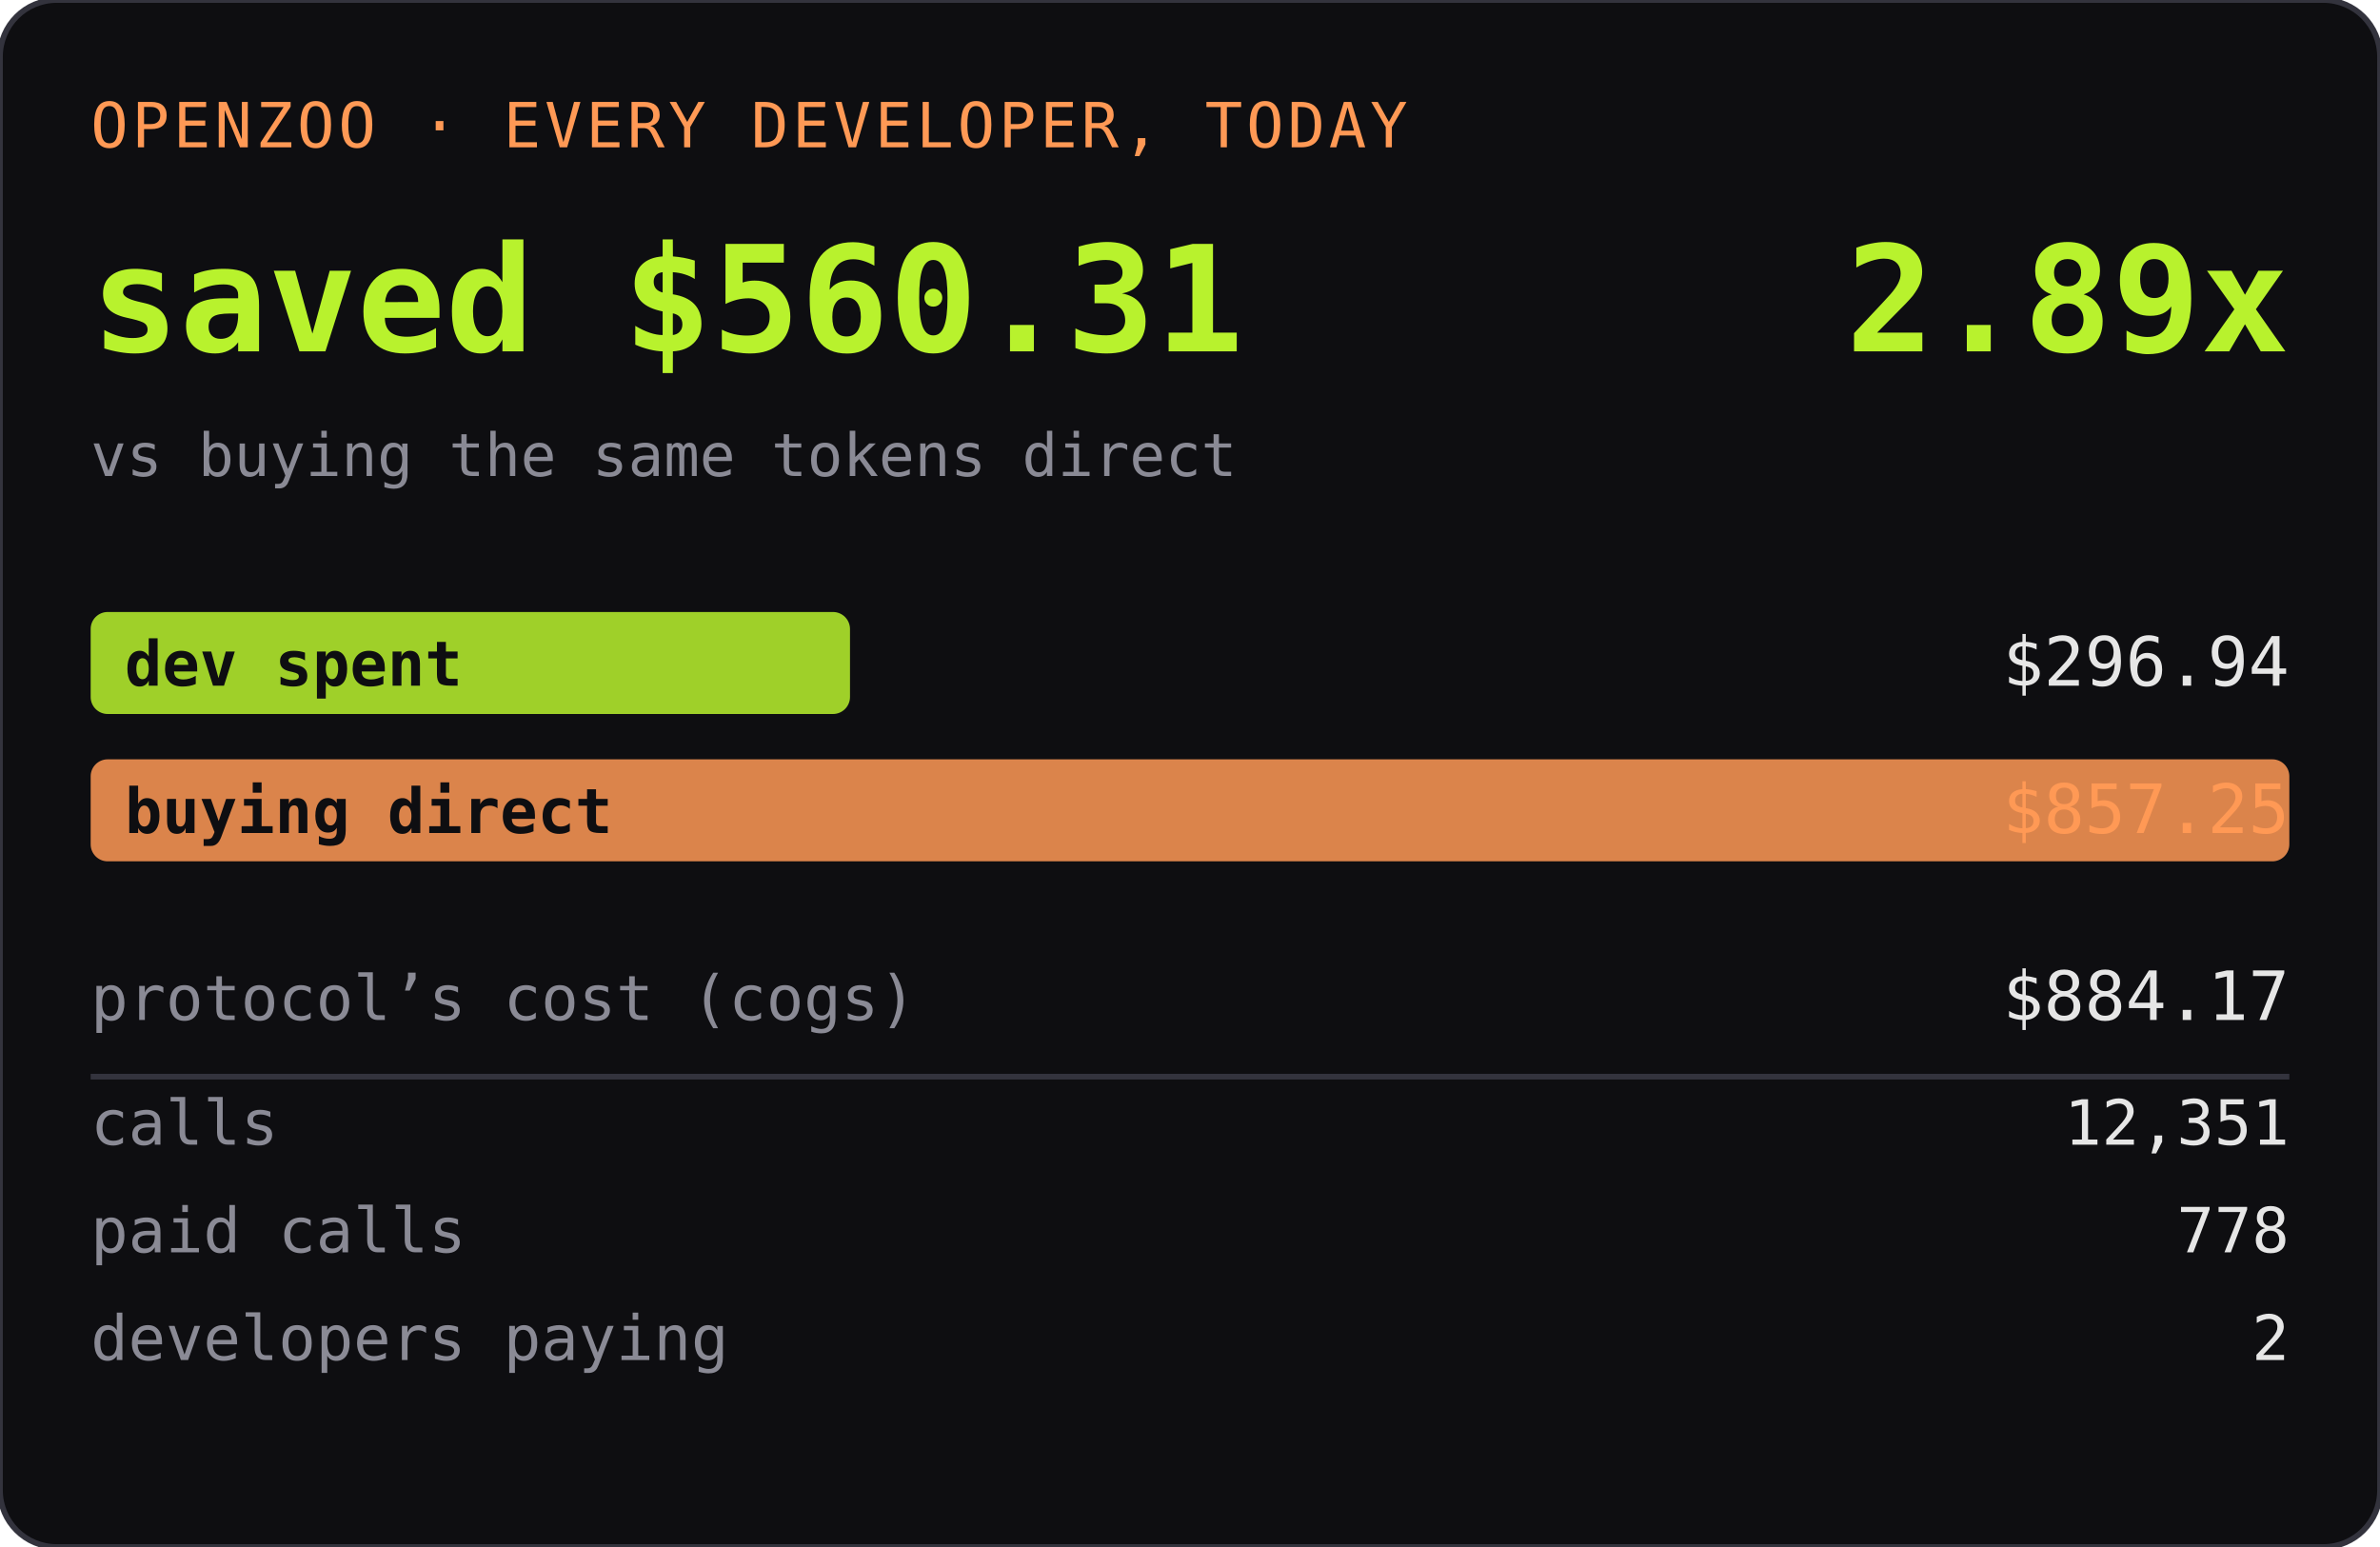
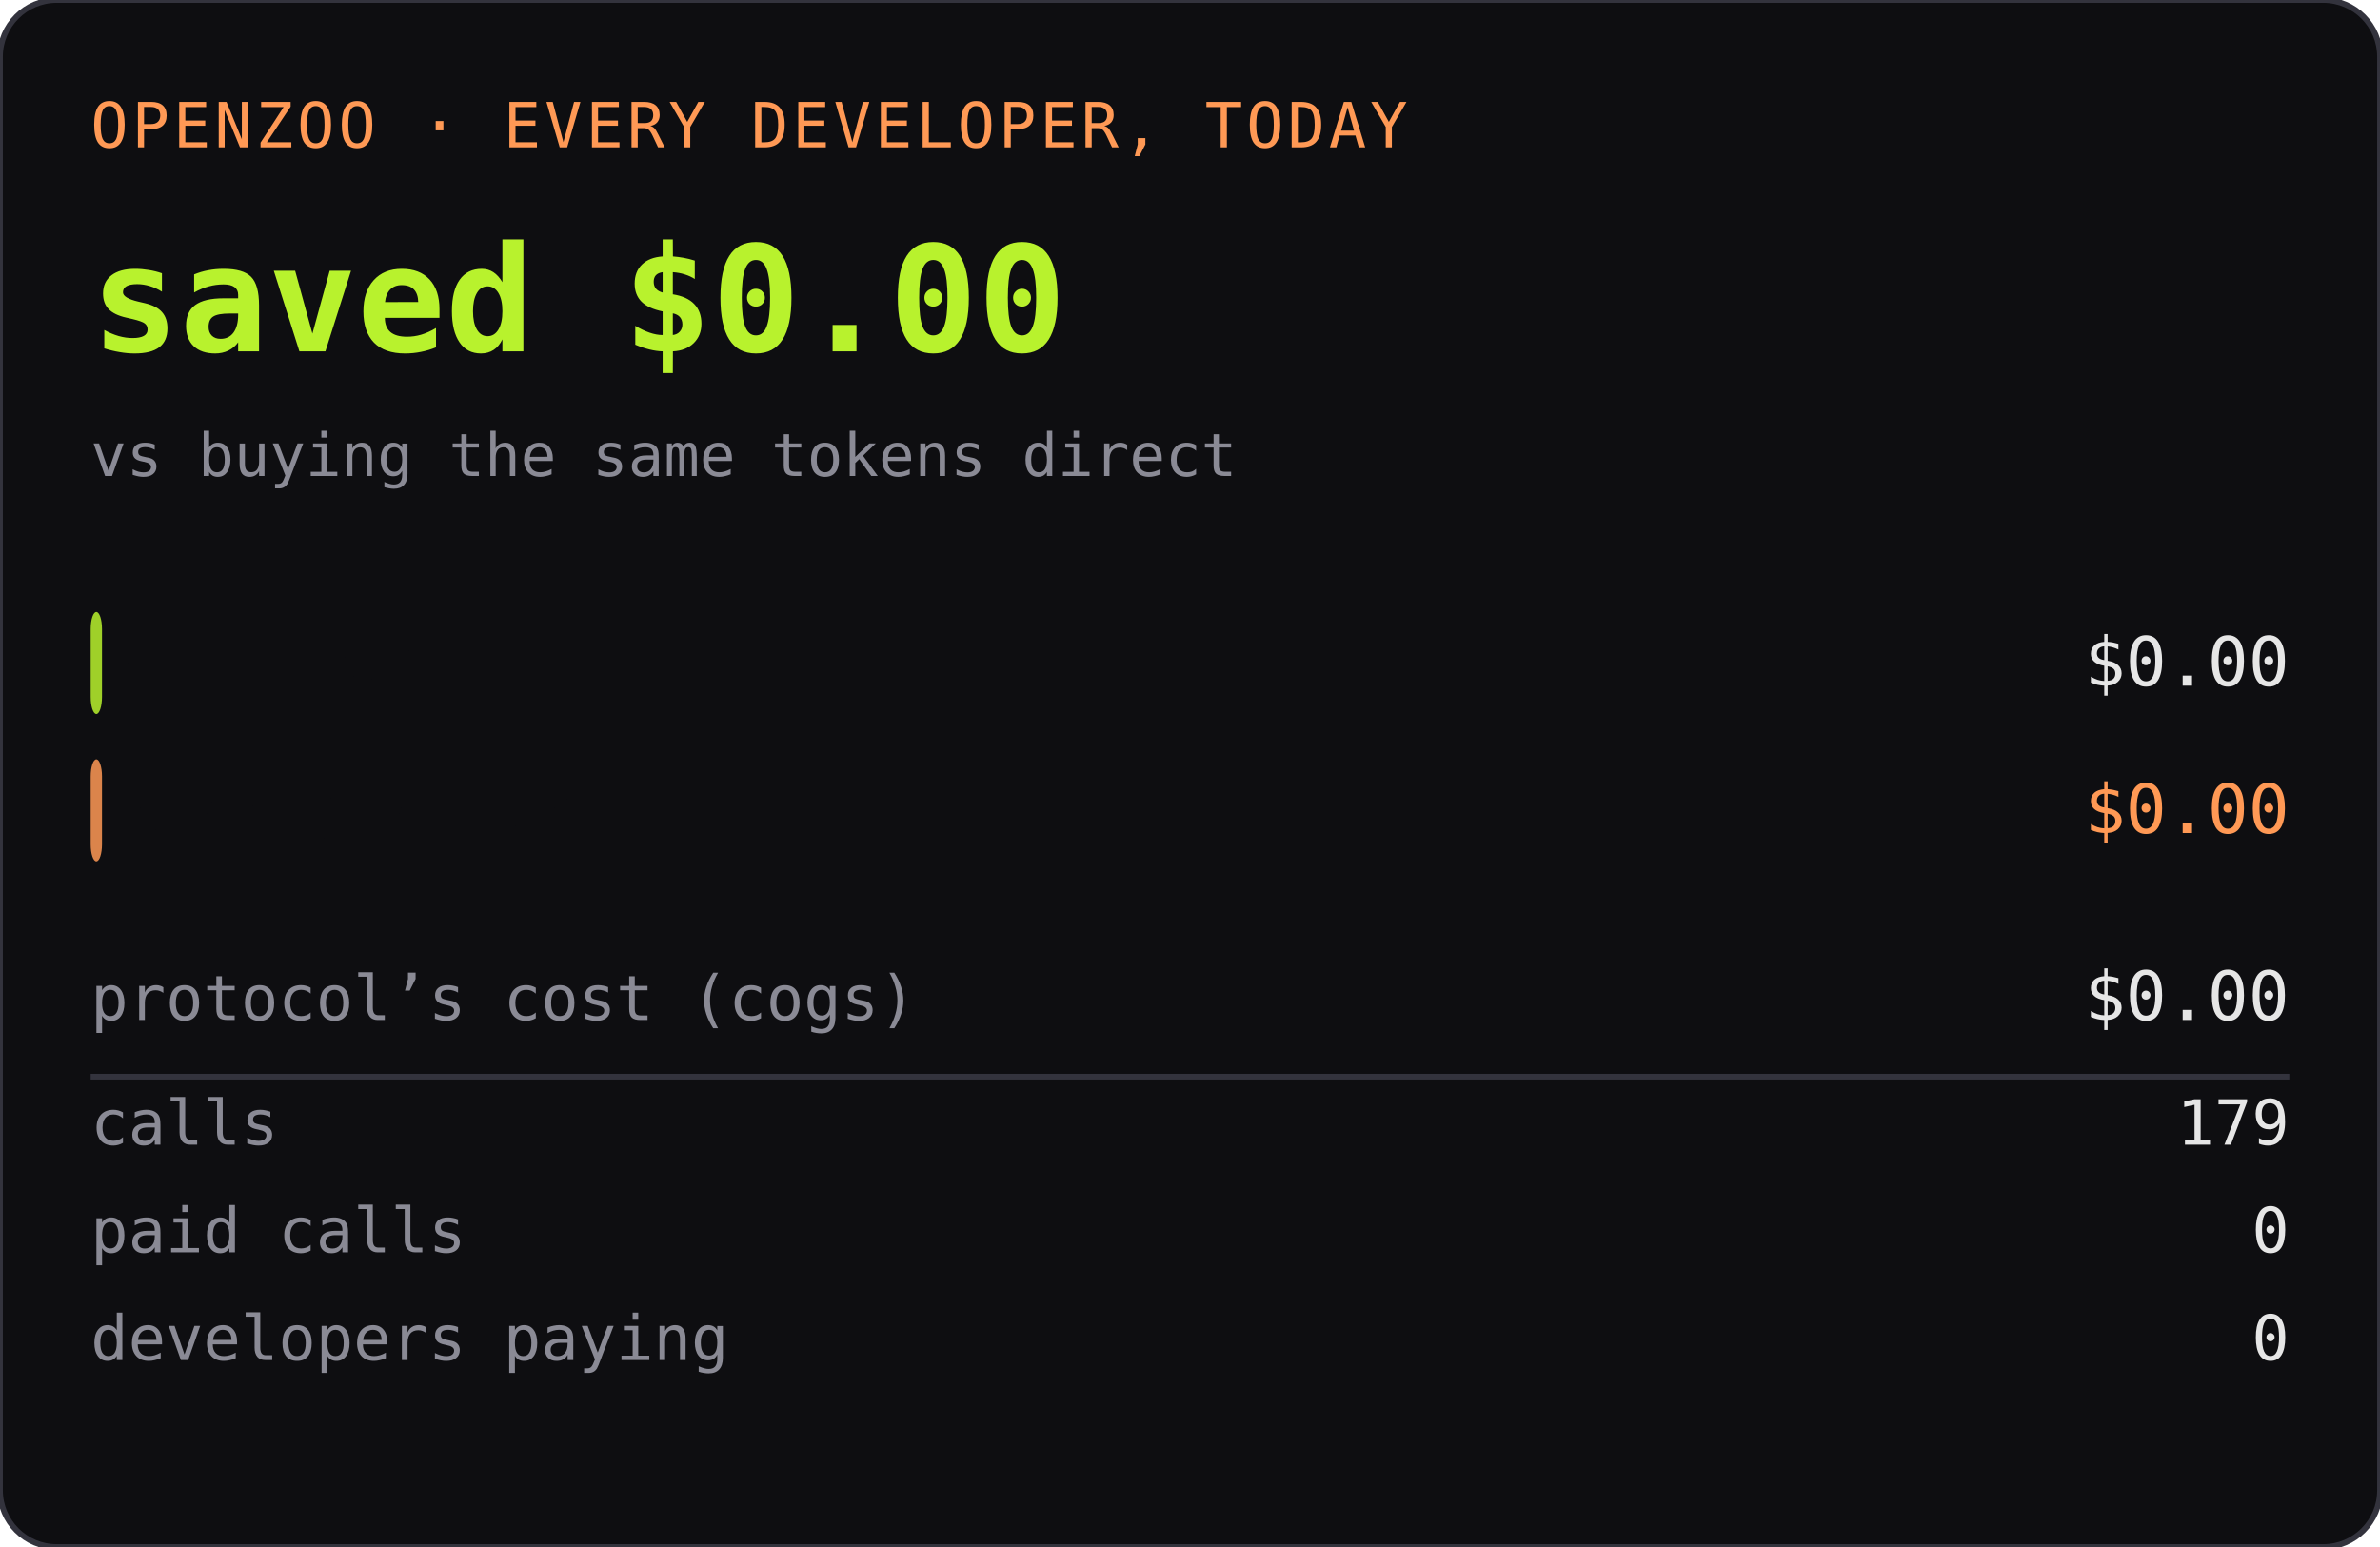
<svg xmlns="http://www.w3.org/2000/svg" width="420" height="273" role="img" aria-label="OPENZOO · EVERY DEVELOPER, TODAY">
  <rect width="420" height="273" rx="10" fill="#0e0e11" />
  <rect width="420" height="273" rx="10" fill="none" stroke="#33333d" />
  <text x="16" y="26" font-family="ui-monospace,SFMono-Regular,Menlo,monospace" font-size="11" fill="#ff9955" letter-spacing="0.06em">OPENZOO · EVERY DEVELOPER, TODAY</text>
-   <text x="16" y="62" font-family="ui-monospace,SFMono-Regular,Menlo,monospace" font-size="26" font-weight="600" fill="#b8f22d">saved $560.31</text>
-   <text x="404" y="62" text-anchor="end" font-family="ui-monospace,SFMono-Regular,Menlo,monospace" font-size="26" font-weight="600" fill="#b8f22d">2.89x</text>
+   <text x="16" y="62" font-family="ui-monospace,SFMono-Regular,Menlo,monospace" font-size="26" font-weight="600" fill="#b8f22d">saved $0.00</text>
+   <text x="404" y="62" text-anchor="end" font-family="ui-monospace,SFMono-Regular,Menlo,monospace" font-size="26" font-weight="600" fill="#b8f22d" />
  <text x="16" y="84" font-family="ui-monospace,SFMono-Regular,Menlo,monospace" font-size="10.5" fill="#8a8a95">vs buying the same tokens direct</text>
-   <rect x="16" y="108" width="134" height="18" rx="3" fill="#b8f22d" opacity="0.85" />
+   <rect x="16" y="108" width="2" height="18" rx="3" fill="#b8f22d" opacity="0.85" />
  <text x="22" y="121" font-family="ui-monospace,SFMono-Regular,Menlo,monospace" font-size="11" fill="#0e0e11" font-weight="600">dev spent</text>
-   <text x="404" y="121" text-anchor="end" font-family="ui-monospace,SFMono-Regular,Menlo,monospace" font-size="12" fill="#e6e6e6">$296.94</text>
-   <rect x="16" y="134" width="388" height="18" rx="3" fill="#ff9955" opacity="0.85" />
+   <text x="404" y="121" text-anchor="end" font-family="ui-monospace,SFMono-Regular,Menlo,monospace" font-size="12" fill="#e6e6e6">$0.00</text>
+   <rect x="16" y="134" width="2" height="18" rx="3" fill="#ff9955" opacity="0.85" />
  <text x="22" y="147" font-family="ui-monospace,SFMono-Regular,Menlo,monospace" font-size="11" fill="#0e0e11" font-weight="600">buying direct</text>
-   <text x="404" y="147" text-anchor="end" font-family="ui-monospace,SFMono-Regular,Menlo,monospace" font-size="12" fill="#ff9955">$857.25</text>
+   <text x="404" y="147" text-anchor="end" font-family="ui-monospace,SFMono-Regular,Menlo,monospace" font-size="12" fill="#ff9955">$0.00</text>
  <text x="16" y="180" font-family="ui-monospace,SFMono-Regular,Menlo,monospace" font-size="11" fill="#8a8a95">protocol’s cost (cogs)</text>
-   <text x="404" y="180" text-anchor="end" font-family="ui-monospace,SFMono-Regular,Menlo,monospace" font-size="12" fill="#e6e6e6">$884.17</text>
+   <text x="404" y="180" text-anchor="end" font-family="ui-monospace,SFMono-Regular,Menlo,monospace" font-size="12" fill="#e6e6e6">$0.00</text>
  <line x1="16" y1="190" x2="404" y2="190" stroke="#33333d" />
  <text x="16" y="202" font-family="ui-monospace,SFMono-Regular,Menlo,monospace" font-size="11" fill="#8a8a95">calls</text>
-   <text x="404" y="202" text-anchor="end" font-family="ui-monospace,SFMono-Regular,Menlo,monospace" font-size="11" fill="#e6e6e6">12,351</text>
+   <text x="404" y="202" text-anchor="end" font-family="ui-monospace,SFMono-Regular,Menlo,monospace" font-size="11" fill="#e6e6e6">179</text>
  <text x="16" y="221" font-family="ui-monospace,SFMono-Regular,Menlo,monospace" font-size="11" fill="#8a8a95">paid calls</text>
-   <text x="404" y="221" text-anchor="end" font-family="ui-monospace,SFMono-Regular,Menlo,monospace" font-size="11" fill="#e6e6e6">778</text>
+   <text x="404" y="221" text-anchor="end" font-family="ui-monospace,SFMono-Regular,Menlo,monospace" font-size="11" fill="#e6e6e6">0</text>
  <text x="16" y="240" font-family="ui-monospace,SFMono-Regular,Menlo,monospace" font-size="11" fill="#8a8a95">developers paying</text>
-   <text x="404" y="240" text-anchor="end" font-family="ui-monospace,SFMono-Regular,Menlo,monospace" font-size="11" fill="#e6e6e6">2</text>
+   <text x="404" y="240" text-anchor="end" font-family="ui-monospace,SFMono-Regular,Menlo,monospace" font-size="11" fill="#e6e6e6">0</text>
</svg>
